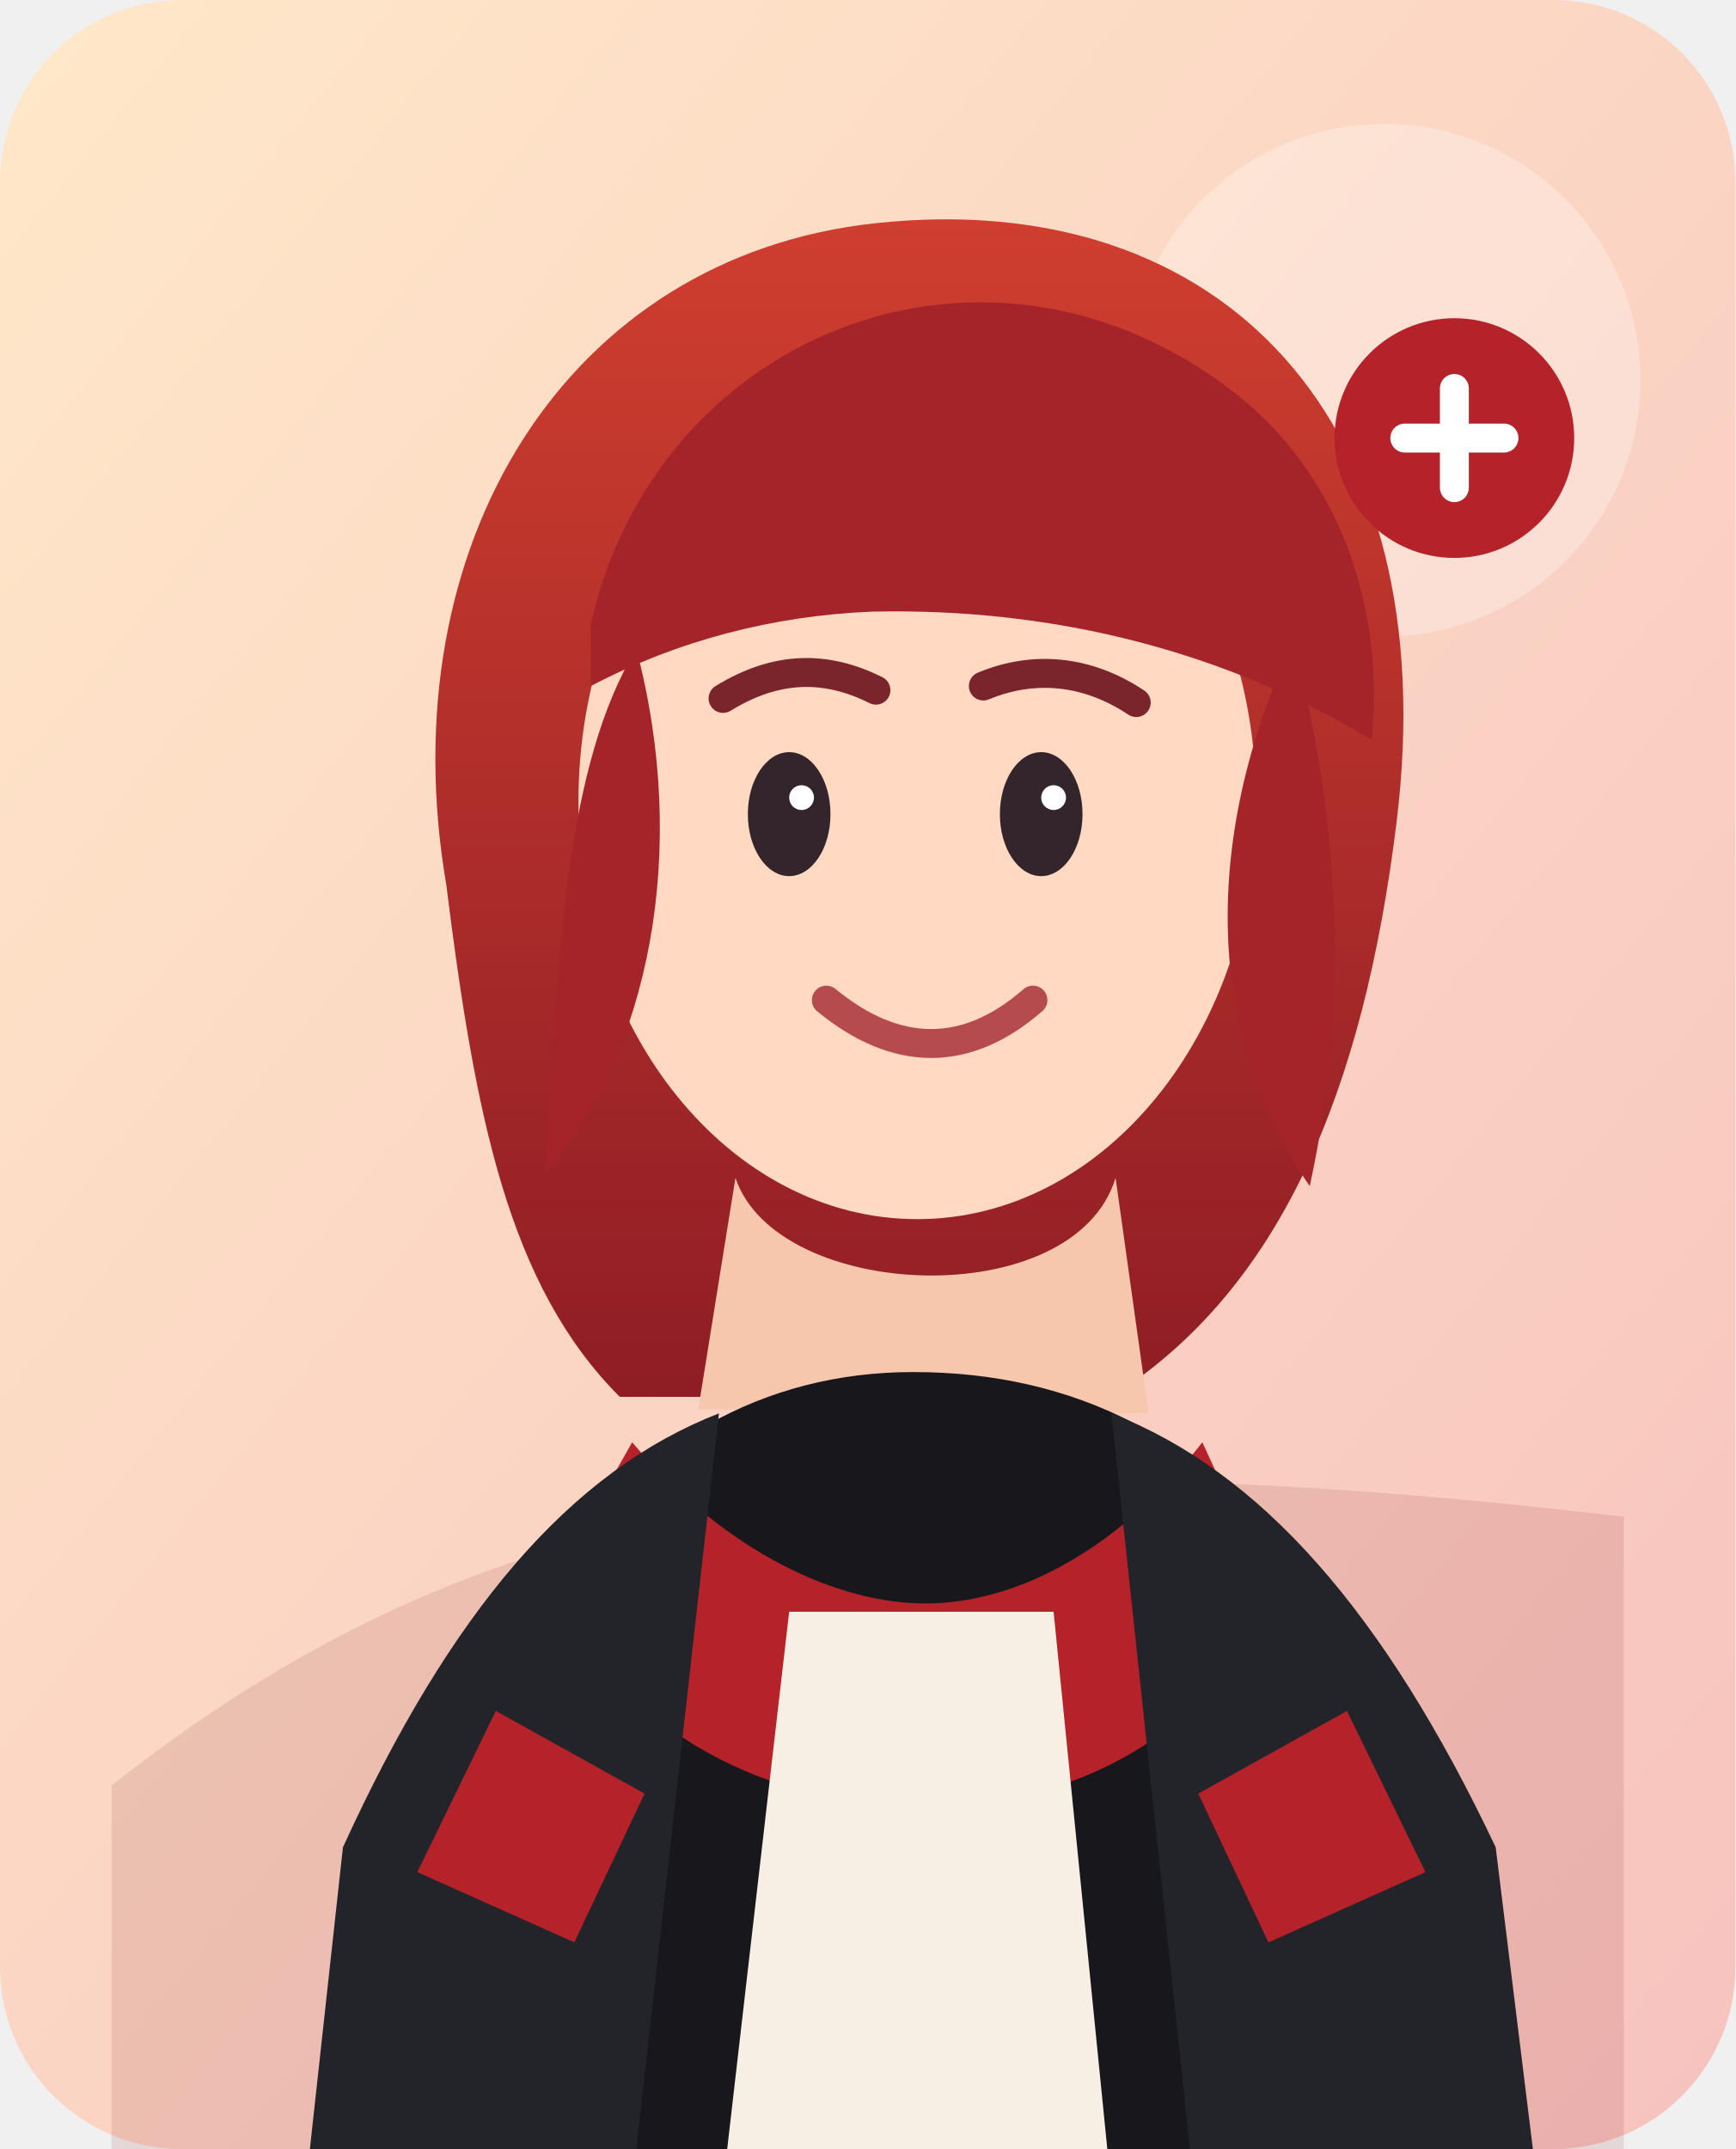
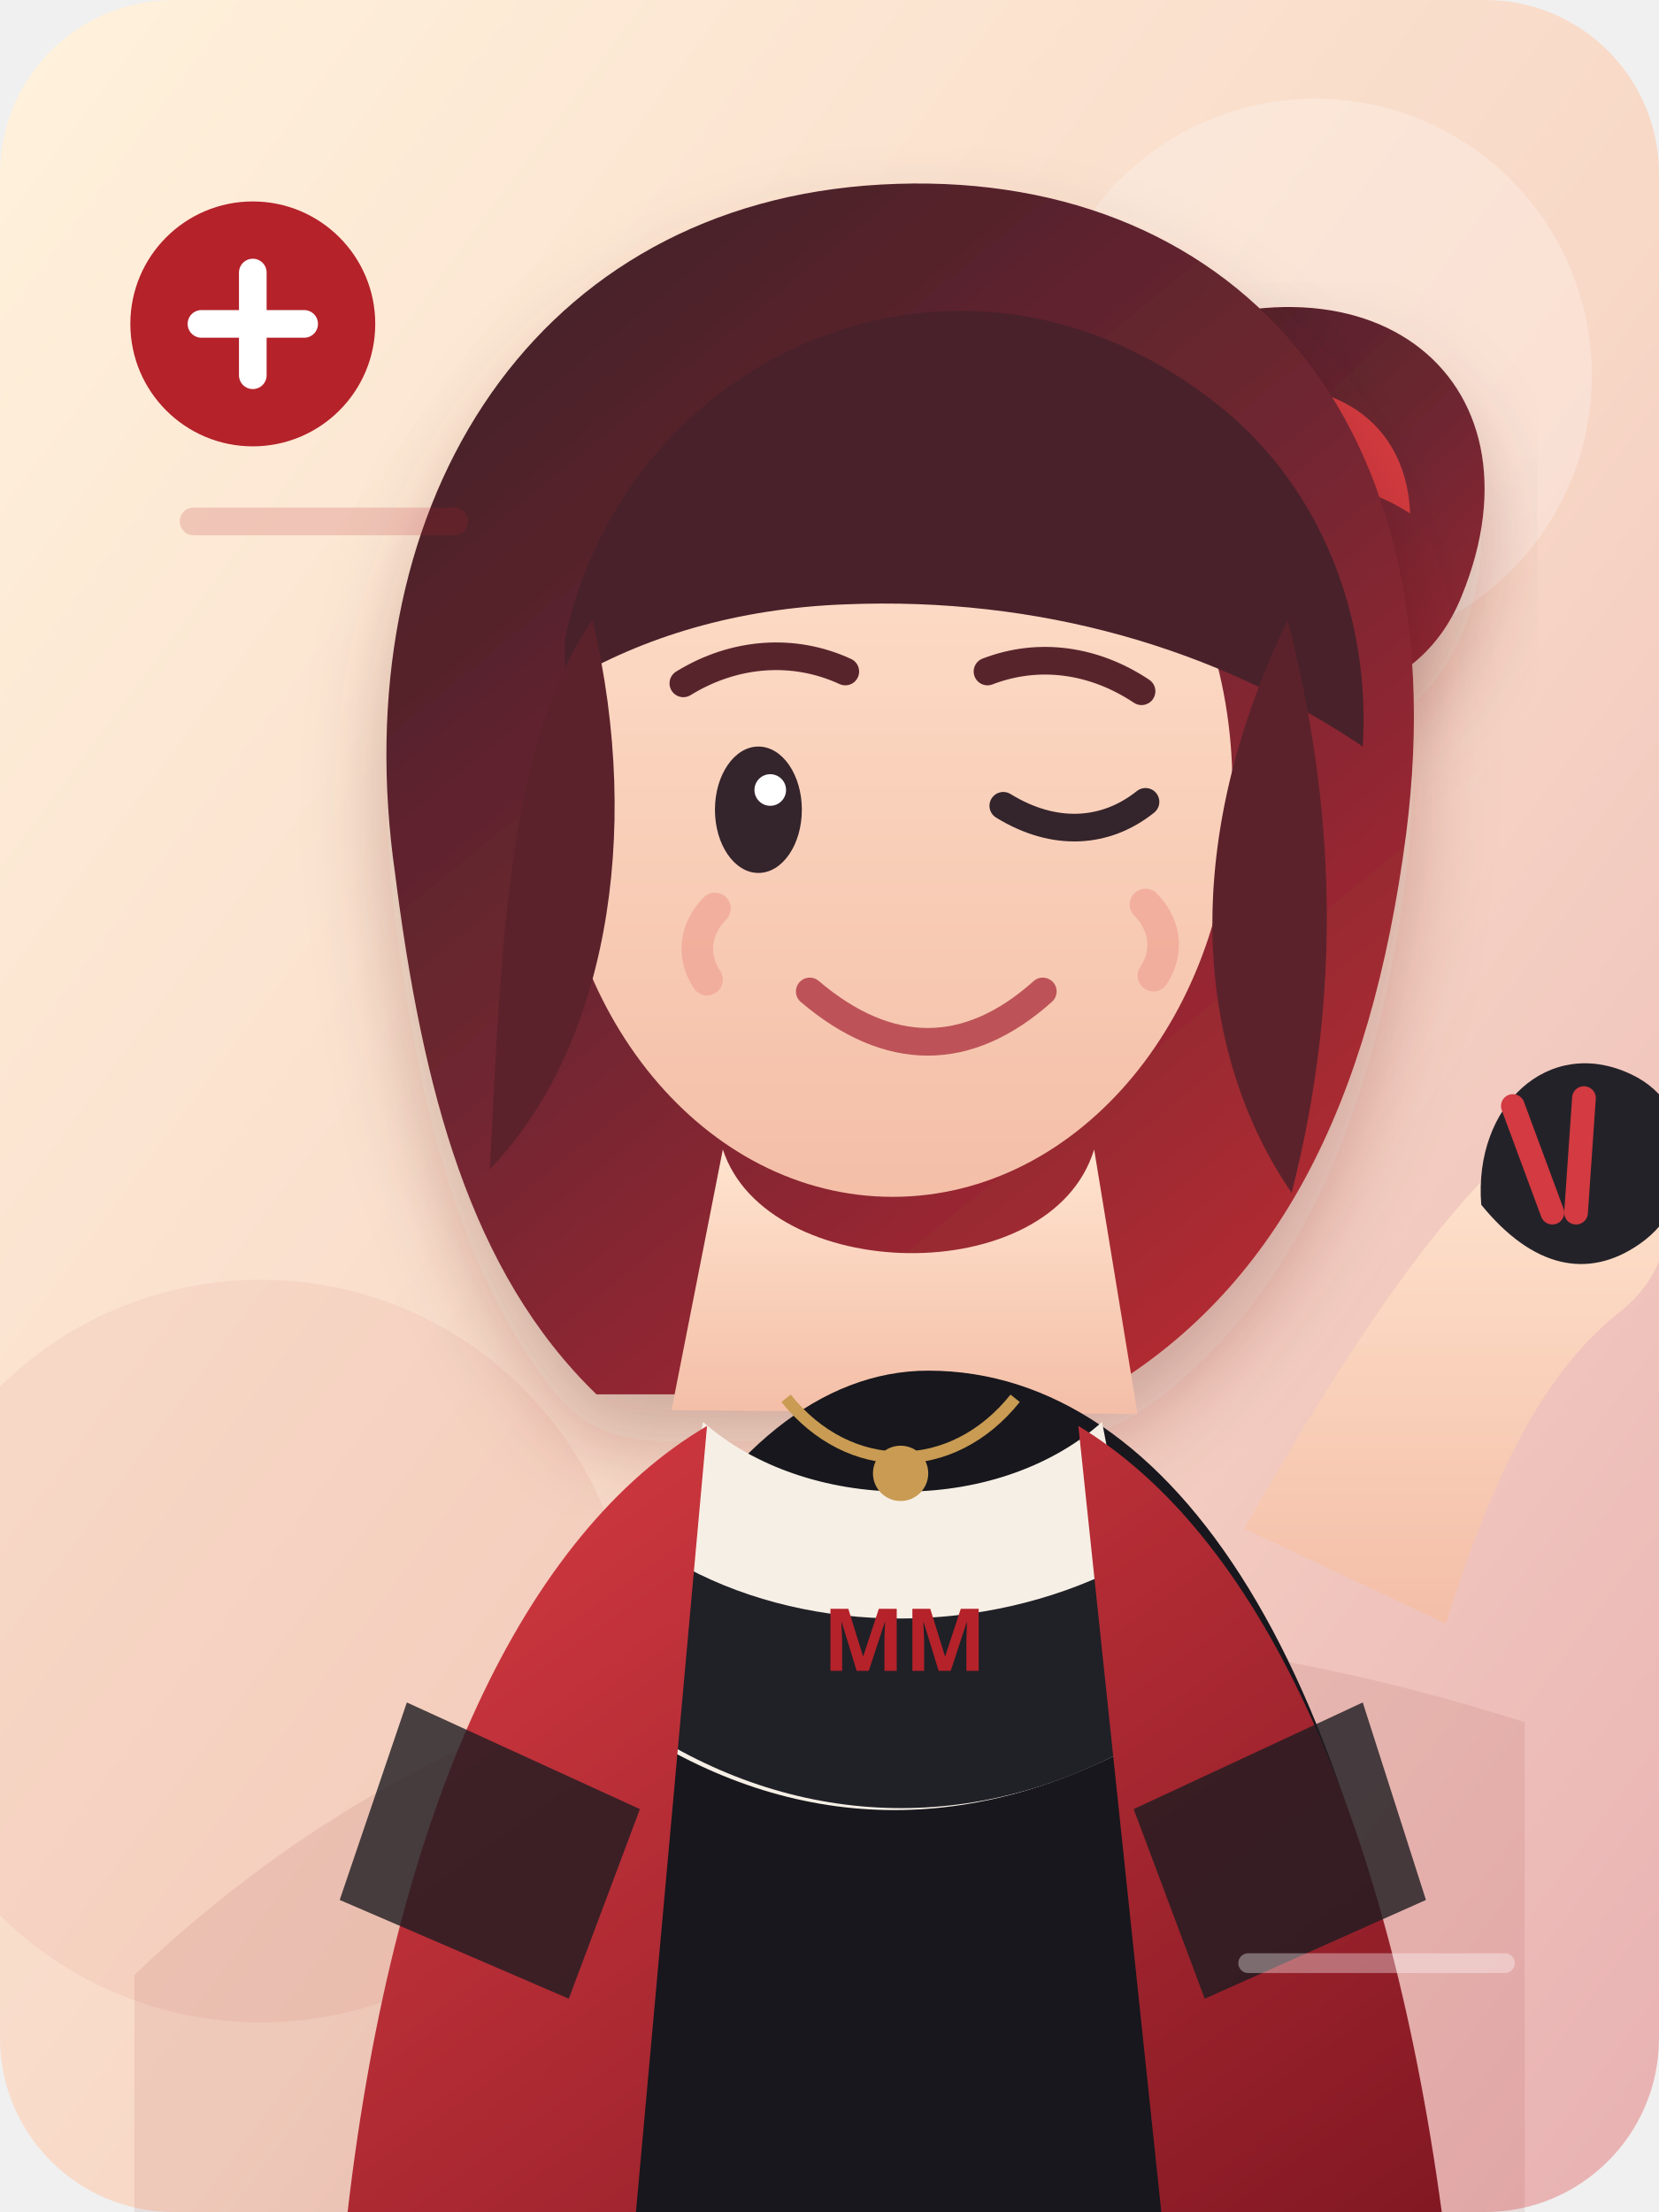
- <svg xmlns="http://www.w3.org/2000/svg" viewBox="0 0 420 520" role="img" aria-labelledby="title desc">
+ <svg xmlns="http://www.w3.org/2000/svg" viewBox="0 0 420 560" role="img" aria-labelledby="title desc">
  <defs>
    <linearGradient id="bg" x1="0" y1="0" x2="1" y2="1">
-       <stop offset="0" stop-color="#ffe8c9" />
-       <stop offset="1" stop-color="#f7c2be" />
+       <stop offset="0" stop-color="#fff2dc" />
+       <stop offset=".55" stop-color="#f8d8c7" />
+       <stop offset="1" stop-color="#e8b0b2" />
    </linearGradient>
-     <linearGradient id="hair" x1="0" y1="0" x2="0" y2="1">
-       <stop offset="0" stop-color="#cf3e2f" />
-       <stop offset="1" stop-color="#8f1d25" />
+     <linearGradient id="hair" x1="0" y1="0" x2=".7" y2="1">
+       <stop offset="0" stop-color="#3a2028" />
+       <stop offset=".55" stop-color="#702630" />
+       <stop offset="1" stop-color="#b02a31" />
    </linearGradient>
+     <linearGradient id="jacket" x1="0" y1="0" x2="1" y2="1">
+       <stop offset="0" stop-color="#d83b42" />
+       <stop offset="1" stop-color="#821823" />
+     </linearGradient>
+     <linearGradient id="skin" x1="0" y1="0" x2="0" y2="1">
+       <stop offset="0" stop-color="#ffe4cf" />
+       <stop offset="1" stop-color="#f4bea7" />
+     </linearGradient>
+     <filter id="shadow">
+       <feDropShadow dx="0" dy="12" stdDeviation="10" flood-color="#572027" flood-opacity=".25" />
+     </filter>
  </defs>
-   <rect width="420" height="520" rx="44" fill="url(#bg)" />
-   <circle cx="335" cy="92" r="62" fill="#fff" opacity=".28" />
-   <path d="M27 432c83-65 170-88 366-65v153H27z" fill="#7f1c25" opacity=".12" />
-   <path d="M108 214c-14-82 29-152 104-160 84-9 138 48 126 145-8 65-28 113-69 139H150c-27-27-35-68-42-124z" fill="url(#hair)" />
-   <ellipse cx="222" cy="194" rx="82" ry="101" fill="#ffd9c2" />
-   <path d="M143 151c16-71 97-103 157-55 26 21 35 54 32 83-35-21-76-32-121-31-24 1-47 7-68 18z" fill="#a52429" />
-   <path d="M154 157c13 49 3 98-22 127 3-54 5-99 22-127z" fill="#a52429" />
-   <path d="M313 155c11 43 14 86 4 132-22-31-29-78-4-132z" fill="#a52429" />
-   <ellipse cx="191" cy="197" rx="10" ry="15" fill="#33252b" />
-   <ellipse cx="252" cy="197" rx="10" ry="15" fill="#33252b" />
-   <circle cx="194" cy="193" r="3" fill="#fff" />
-   <circle cx="255" cy="193" r="3" fill="#fff" />
-   <path d="M200 242c17 14 34 14 50 0" fill="none" stroke="#b54a4f" stroke-width="7" stroke-linecap="round" />
-   <path d="M175 169c13-8 25-8 37-2M238 166c12-5 25-4 37 4" fill="none" stroke="#7a252b" stroke-width="7" stroke-linecap="round" />
-   <path d="M178 285c10 30 82 33 92 0l8 57-109-1z" fill="#f6c6ad" />
-   <path d="M92 520c8-118 56-188 129-188 79 0 126 66 136 188z" fill="#17171c" />
-   <path d="M153 349c23 27 50 39 71 39s46-12 67-39l18 39c-18 31-47 49-85 49-40 0-71-18-92-51z" fill="#b5222a" />
-   <path d="M191 390h64l13 130h-92z" fill="#f7efe3" />
-   <path d="M83 447c26-57 55-91 91-105l-20 178H75zM362 447c-27-57-57-91-93-105l19 178h83z" fill="#23232a" />
-   <path d="M120 414l36 20-17 36-38-17zM326 414l-36 20 17 36 38-17z" fill="#b5222a" />
-   <circle cx="352" cy="106" r="29" fill="#b5222a" />
-   <path d="M340 106h24M352 94v24" stroke="#fff" stroke-width="7" stroke-linecap="round" />
+   <rect width="420" height="560" rx="44" fill="url(#bg)" />
+   <circle cx="333" cy="95" r="70" fill="#fff" opacity=".24" />
+   <circle cx="66" cy="418" r="94" fill="#b5222a" opacity=".06" />
+   <path d="M34 500c84-80 201-112 352-64v124H34z" fill="#841d25" opacity=".09" />
+   <path d="M281 90c64-33 112 5 89 61-12 30-49 34-71 9 20 49 5 91-42 101 18-48 10-92-15-121z" fill="url(#hair)" filter="url(#shadow)" />
+   <path d="M298 102c36-12 58 3 59 28-14-9-29-10-44-4z" fill="#d23b40" />
+   <path d="M100 221c-13-91 33-167 119-174 88-7 151 54 137 164-9 69-33 116-78 142H151c-32-31-44-77-51-132z" fill="url(#hair)" filter="url(#shadow)" />
+   <ellipse cx="226" cy="199" rx="86" ry="104" fill="url(#skin)" />
+   <path d="M143 162c15-72 100-112 166-59 26 21 38 54 36 86-37-25-82-38-131-36-27 1-51 8-71 20z" fill="#49212a" />
+   <path d="M150 157c13 55 3 109-26 139 3-60 5-109 26-139zM326 157c12 47 14 94 1 145-24-35-29-87-1-145z" fill="#5c222b" />
+   <path d="M173 173c13-8 28-9 41-3M250 170c13-5 27-3 39 5" fill="none" stroke="#58242c" stroke-width="7" stroke-linecap="round" />
+   <ellipse cx="192" cy="205" rx="11" ry="16" fill="#34242b" />
+   <circle cx="195" cy="200" r="4" fill="#fff" />
+   <path d="M254 204c13 8 26 7 36-1" fill="none" stroke="#34242b" stroke-width="7" stroke-linecap="round" />
+   <path d="M205 251c20 17 40 17 59 0" fill="none" stroke="#bd5358" stroke-width="7" stroke-linecap="round" />
+   <path d="M181 230c-5 5-6 12-2 18M290 229c5 5 6 12 2 18" stroke="#ef9f91" stroke-width="8" stroke-linecap="round" opacity=".65" />
+   <path d="M183 291c11 34 83 36 94 0l11 67-118-1z" fill="url(#skin)" />
+   <path d="M127 560c8-132 54-213 108-213 62 0 112 76 127 213z" fill="#17171d" />
+   <path d="M178 360c26 23 74 24 101 0l15 78c-45 27-91 27-133 0z" fill="#f6efe5" />
+   <path d="M174 397c32 17 75 17 109 0l9 42c-41 25-87 25-127 0z" fill="#202027" />
+   <text x="229" y="423" text-anchor="middle" font-family="system-ui,sans-serif" font-size="22" font-weight="900" fill="#b5222a">MM</text>
+   <path d="M88 560c12-103 45-172 91-199l-18 199zM365 560c-14-103-47-172-92-199l21 199z" fill="url(#jacket)" />
+   <path d="M103 431l59 27-18 48-58-25zM345 431l-58 27 18 48 56-25z" fill="#1d1b21" opacity=".8" />
+   <path d="M315 387c24-42 44-72 64-92 13-13 30-11 39 2 8 13 3 27-9 36-17 14-30 37-43 78z" fill="url(#skin)" />
+   <path d="M375 305c-2-25 17-43 38-33 17 8 18 32 2 43-13 9-27 6-40-10z" fill="#242229" />
+   <path d="M383 280l10 27M401 278l-2 29" stroke="#d33a41" stroke-width="6" stroke-linecap="round" />
+   <path d="M199 354c16 20 42 20 58 0" fill="none" stroke="#c99b53" stroke-width="3" />
+   <circle cx="228" cy="373" r="7" fill="#c99b53" />
+   <circle cx="64" cy="82" r="31" fill="#b5222a" />
+   <path d="M51 82h26M64 69v26" stroke="#fff" stroke-width="7" stroke-linecap="round" />
+   <path d="M49 132h66" stroke="#b5222a" stroke-width="7" stroke-linecap="round" opacity=".18" />
+   <path d="M316 497h65" stroke="#fff" stroke-width="5" stroke-linecap="round" opacity=".35" />
</svg>
